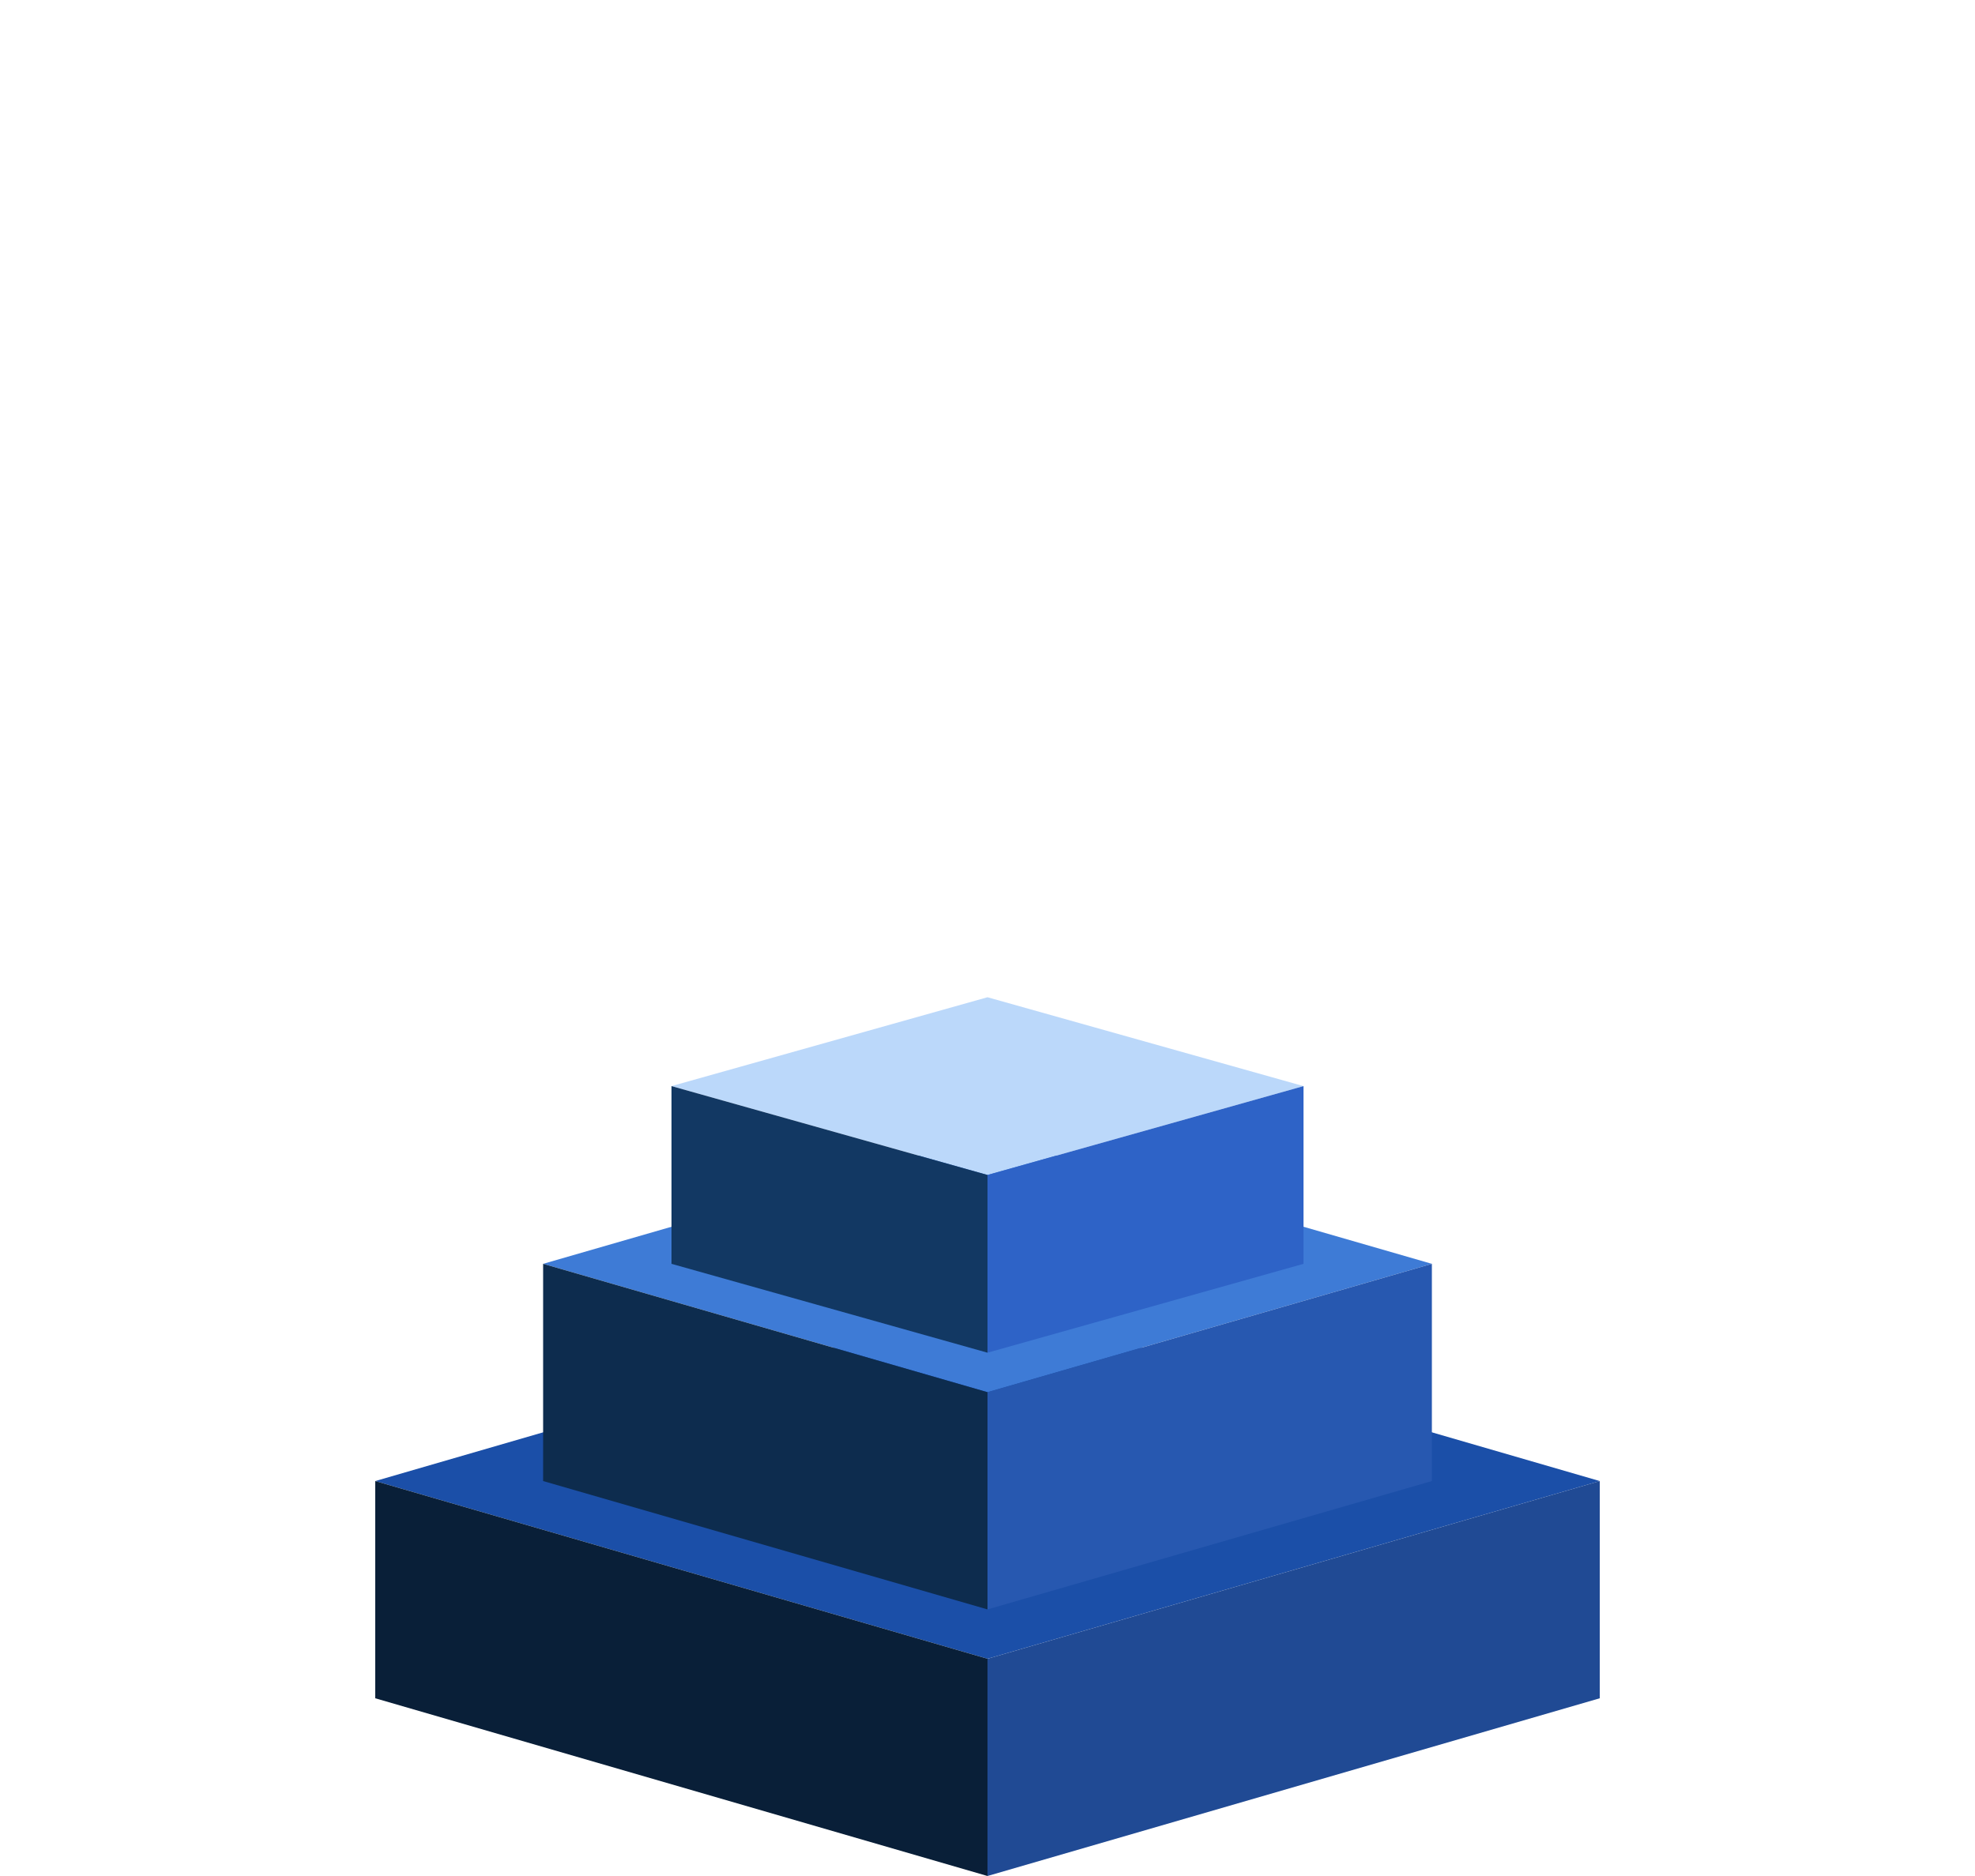
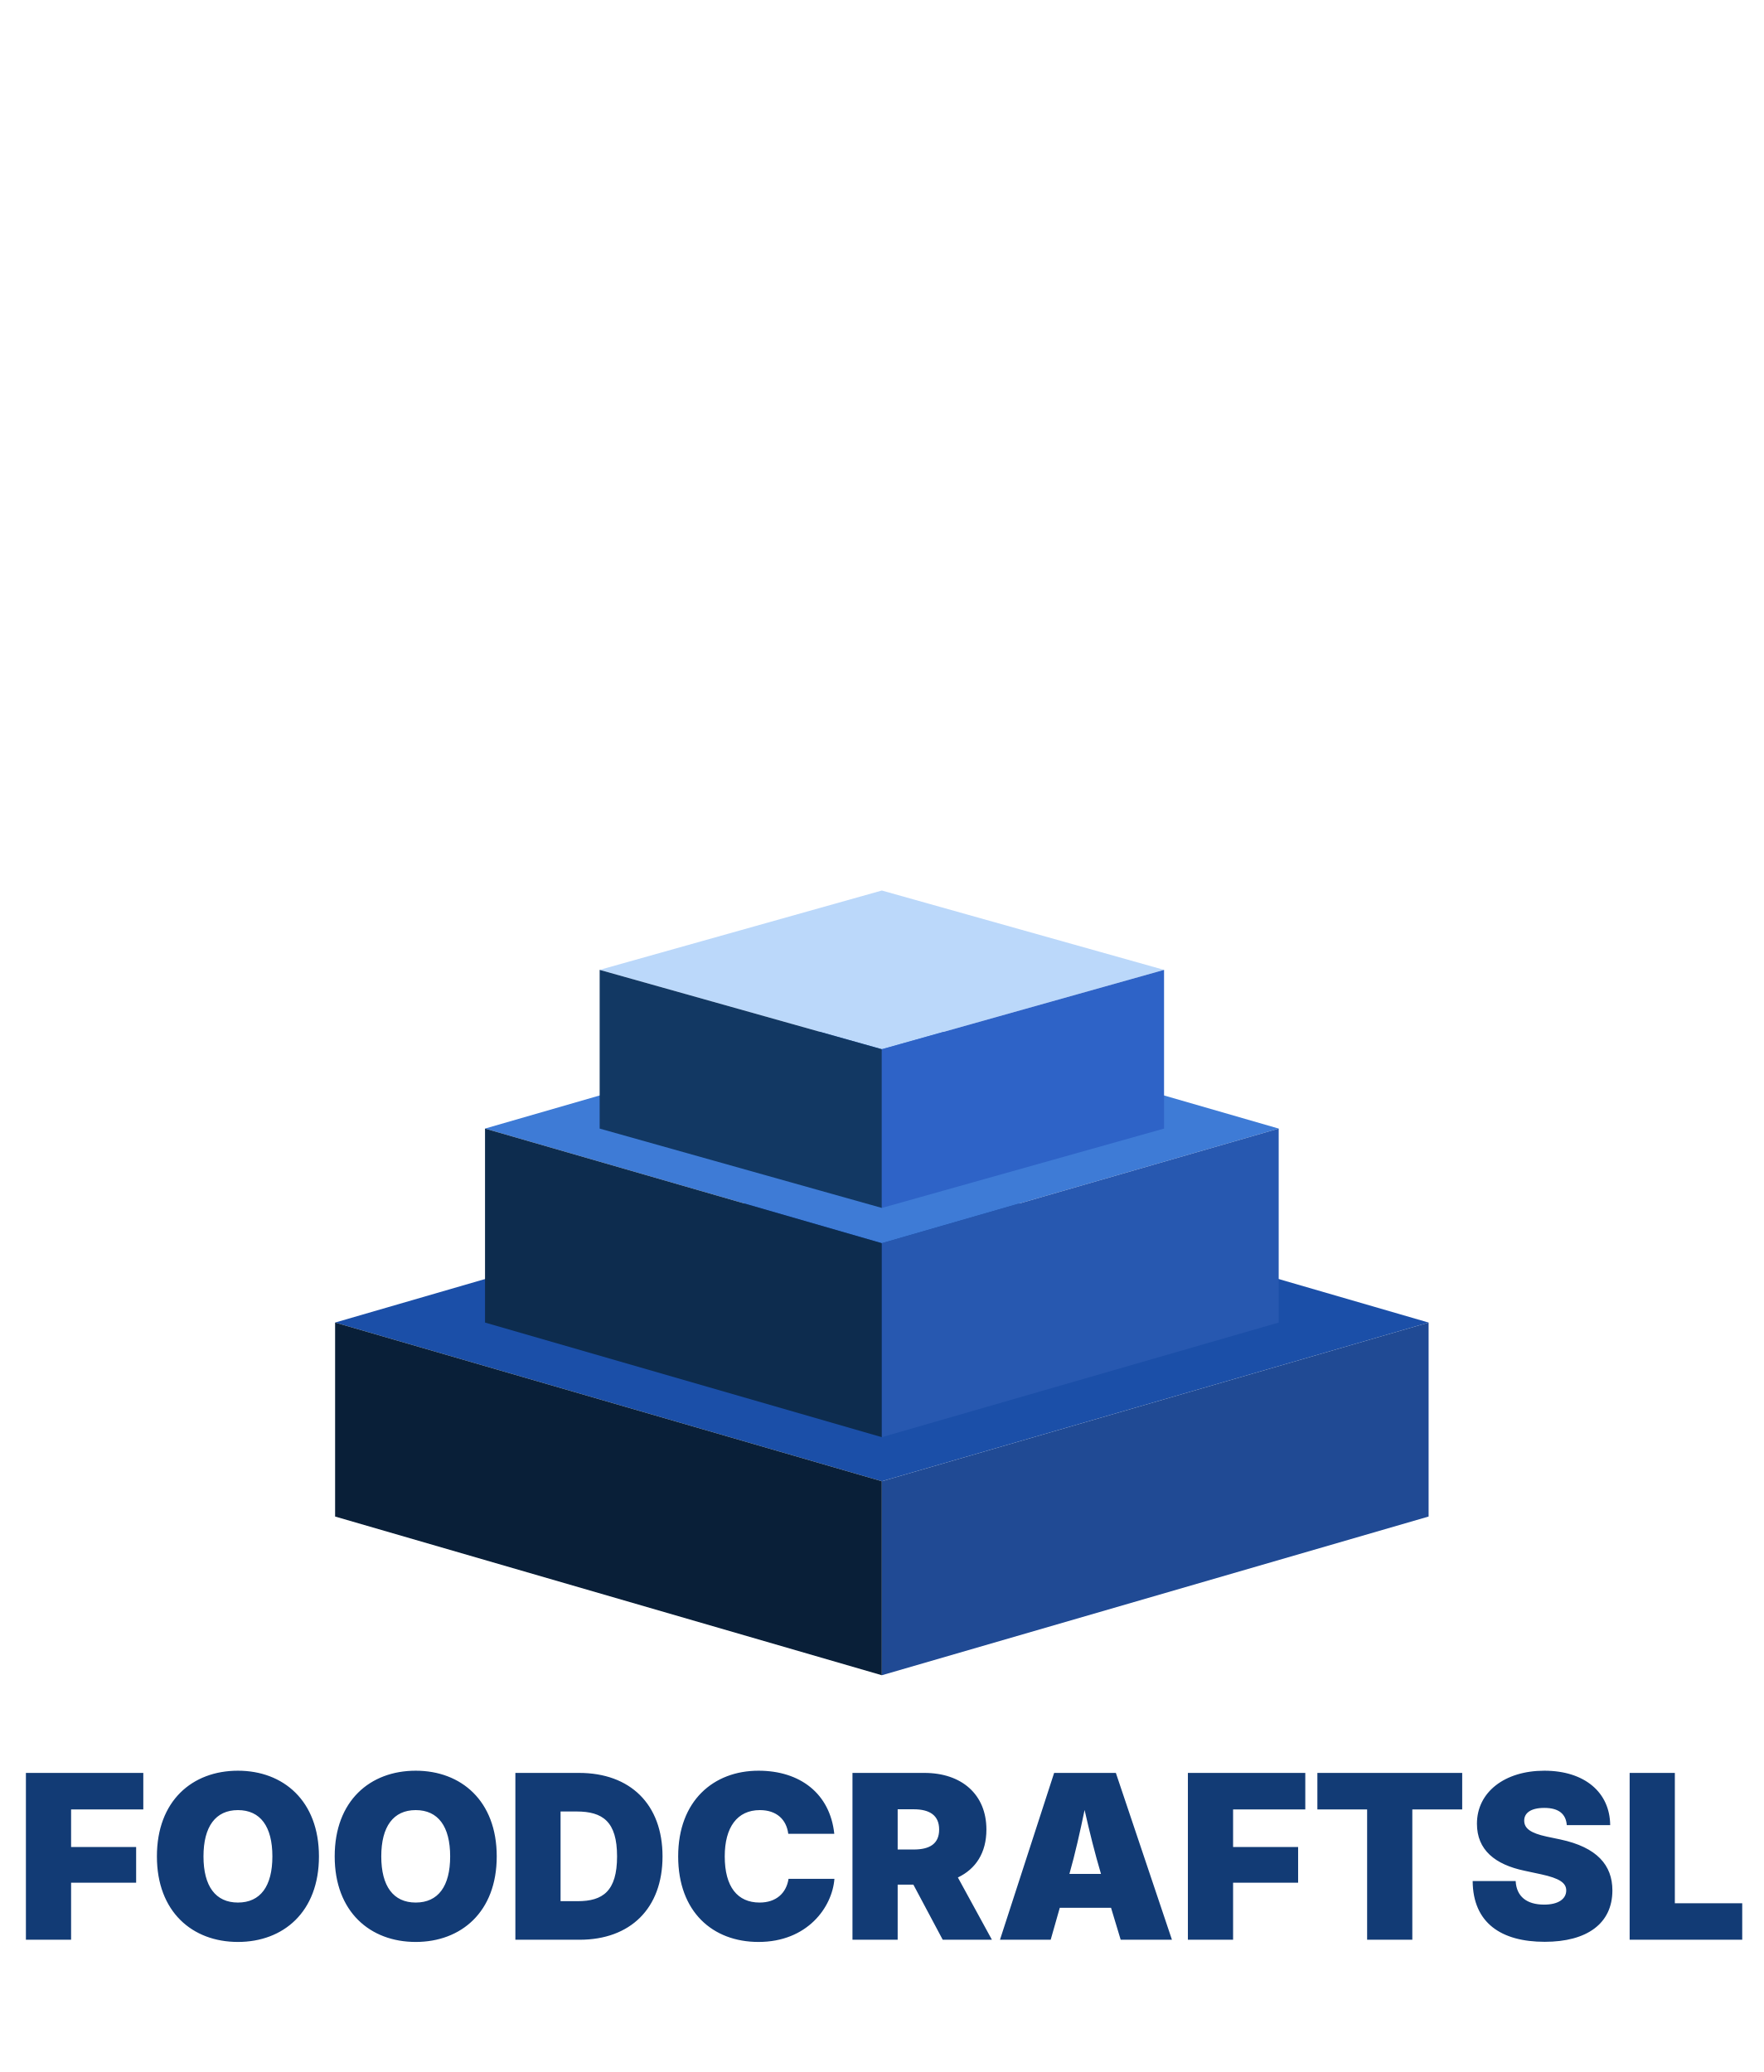
- <svg xmlns="http://www.w3.org/2000/svg" viewBox="0 0 200 190">
+ <svg xmlns="http://www.w3.org/2000/svg" viewBox="0 0 200 235">
  <polygon points="100,132 38,150 100,168 162,150" fill="#1B4FA8" />
  <polygon points="38,150 38,172 100,190 100,168" fill="#091F38" />
  <polygon points="162,150 162,172 100,190 100,168" fill="#204A94" />
  <polygon points="100,115 55,128 100,141 145,128" fill="#3E7BD6" />
  <polygon points="55,128 55,150 100,163 100,141" fill="#0D2C4E" />
  <polygon points="145,128 145,150 100,163 100,141" fill="#2758B0" />
  <polygon points="100,101 68,110 100,119 132,110" fill="#BBD8FA" />
  <polygon points="68,110 68,128 100,137 100,119" fill="#123863" />
  <polygon points="132,110 132,128 100,137 100,119" fill="#2E63C7" />
+   <text x="100" y="220" text-anchor="middle" textLength="170" lengthAdjust="spacingAndGlyphs" font-family="'Poppins', -apple-system, BlinkMacSystemFont, sans-serif" font-weight="900" font-size="26" fill="#123B75">FOODCRAFTSL</text>
</svg>
